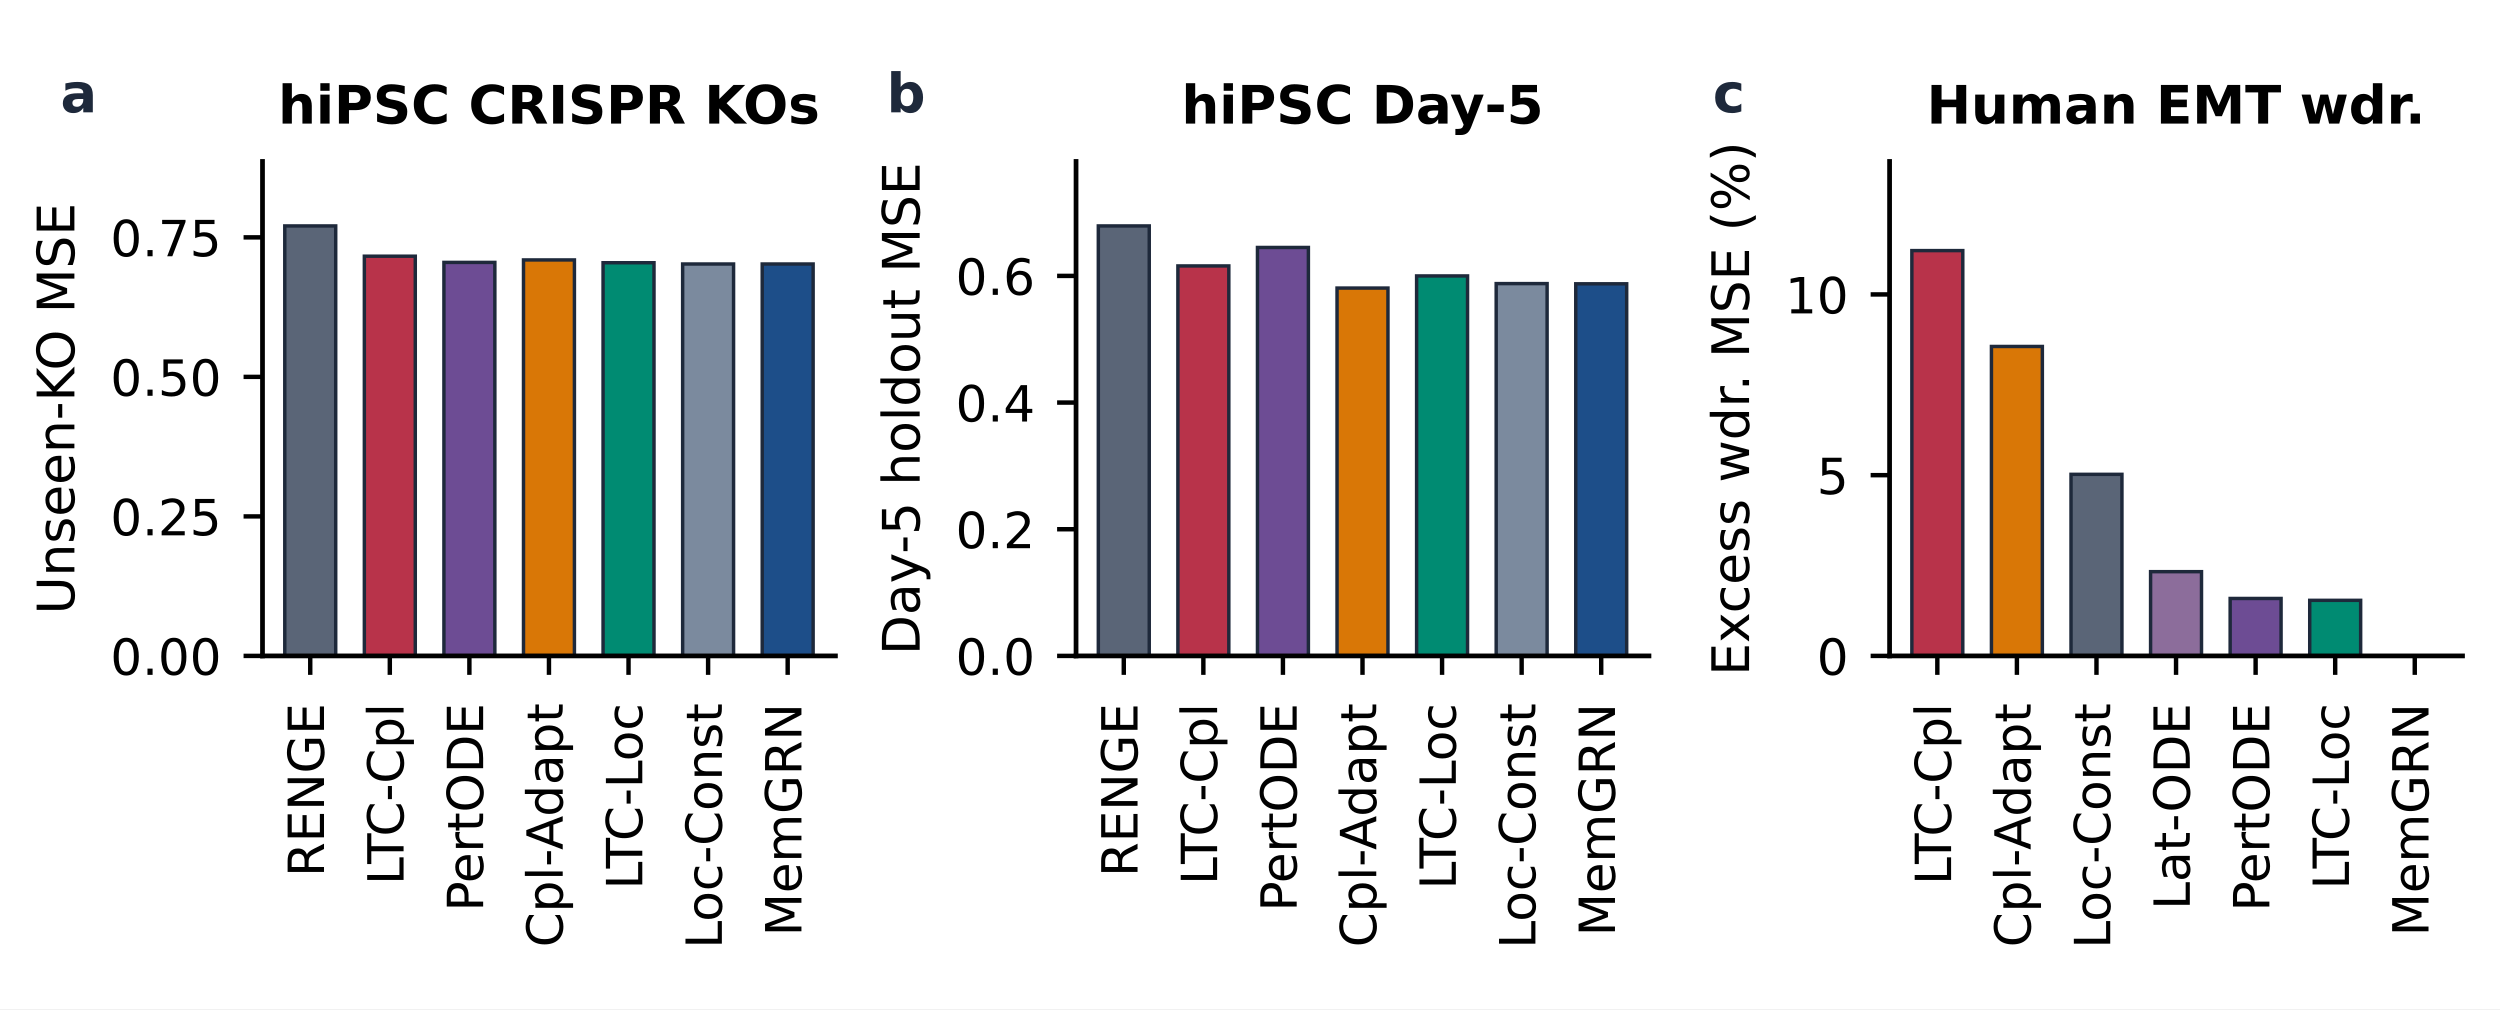
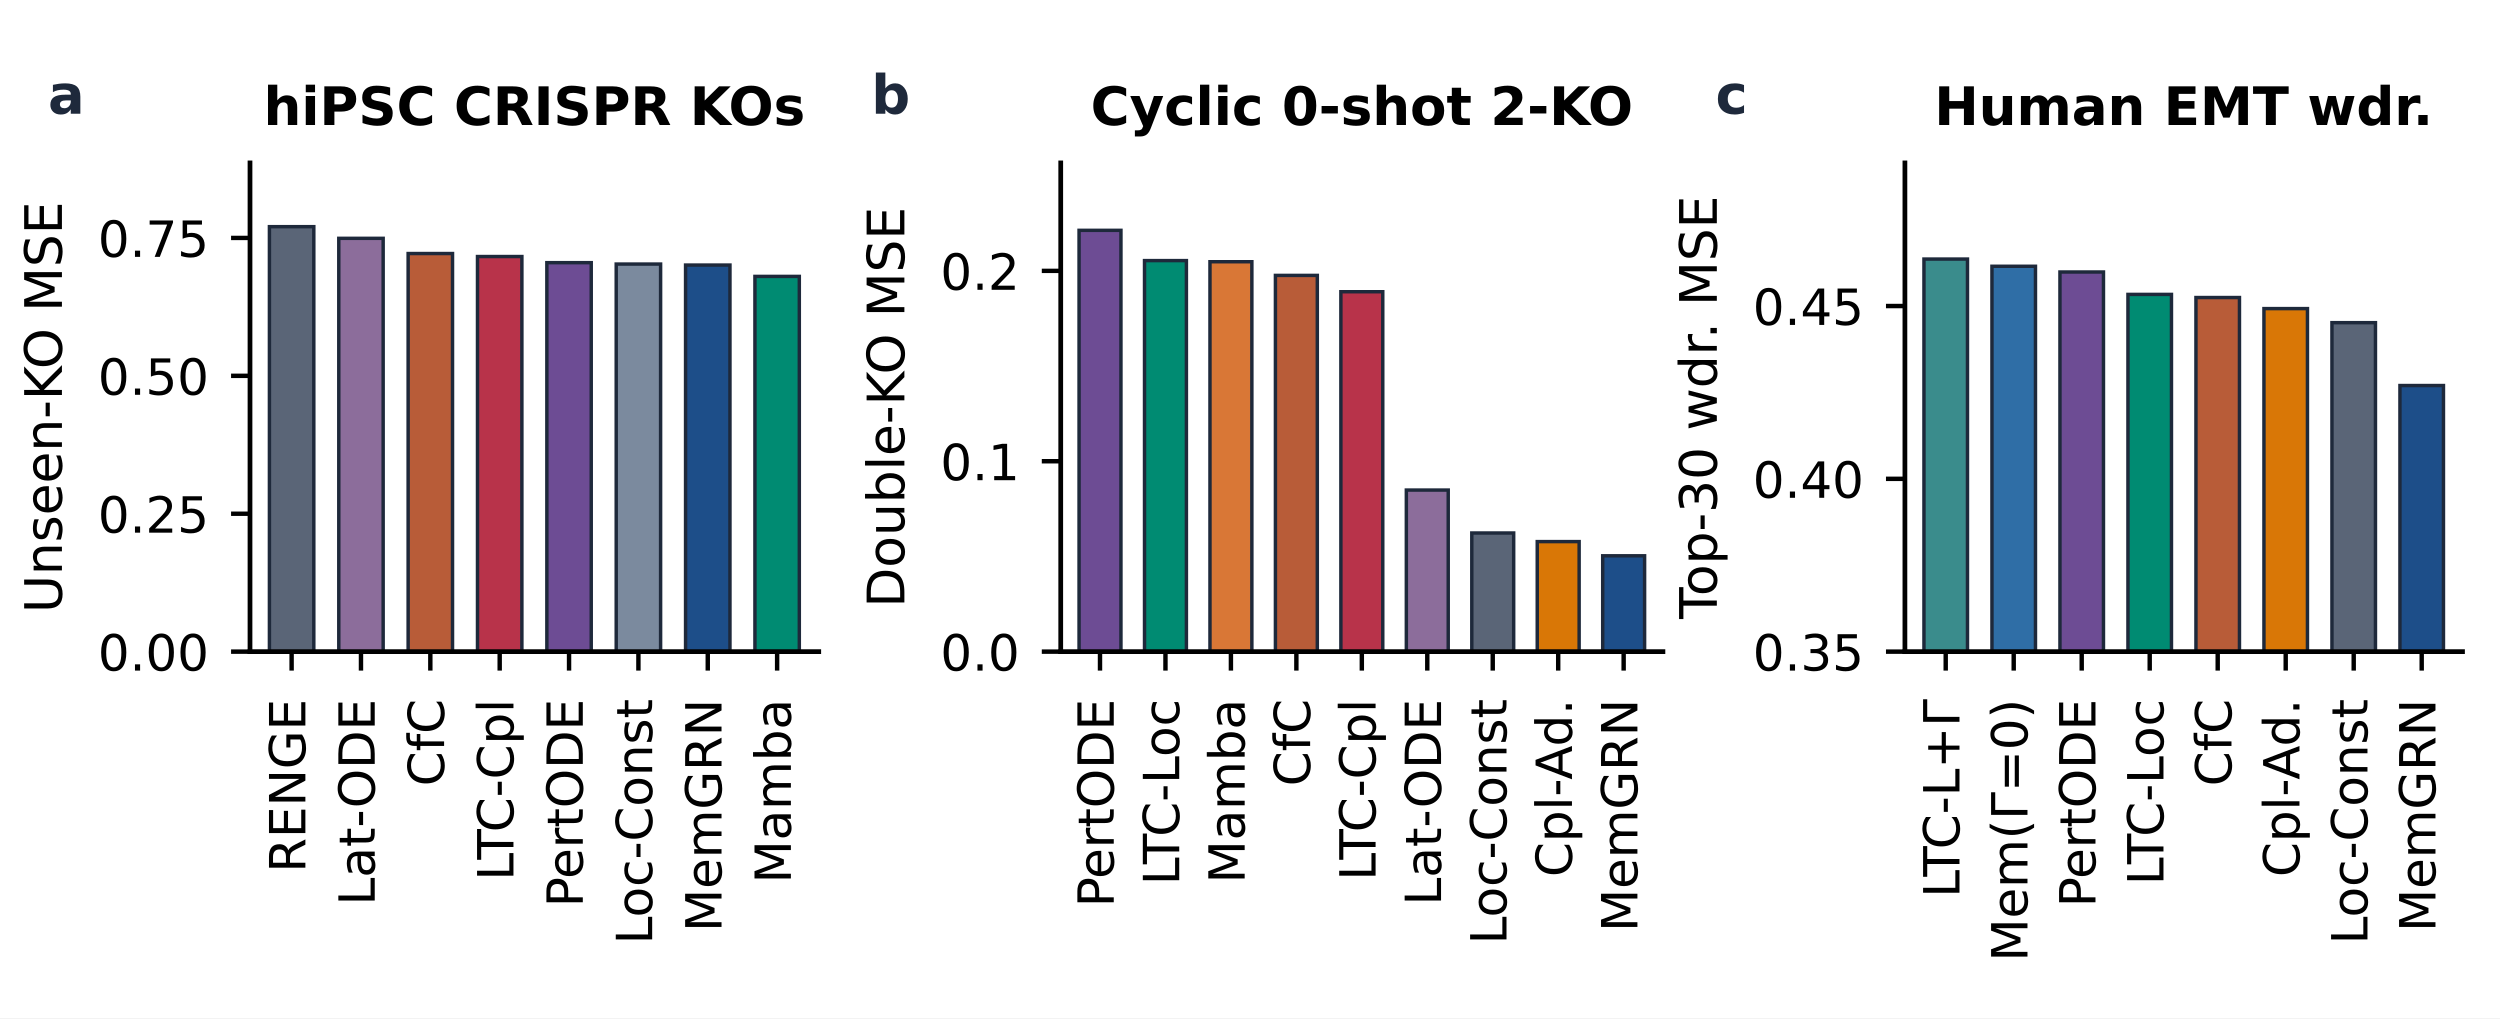
- <svg xmlns="http://www.w3.org/2000/svg" xmlns:xlink="http://www.w3.org/1999/xlink" width="396pt" height="159.84pt" viewBox="0 0 396 159.84" version="1.1">
+ <svg xmlns="http://www.w3.org/2000/svg" xmlns:xlink="http://www.w3.org/1999/xlink" width="396pt" height="161.28pt" viewBox="0 0 396 161.28" version="1.1">
  <defs>
    <style type="text/css">*{stroke-linejoin: round; stroke-linecap: butt}</style>
  </defs>
  <g id="figure_1">
    <g id="patch_1">
-       <path d="M 0 159.84  L 396 159.84  L 396 0  L 0 0  z " style="fill: #ffffff" />
+       <path d="M 0 161.28  L 396 161.28  L 396 0  L 0 0  z " style="fill: #ffffff" />
    </g>
    <g id="axes_1">
      <g id="patch_2">
-         <path d="M 41.58 103.896  L 132.33 103.896  L 132.33 25.574  L 41.58 25.574  z " style="fill: #ffffff" />
+         <path d="M 39.6 103.219  L 129.688 103.219  L 129.688 25.805  L 39.6 25.805  z " style="fill: #ffffff" />
      </g>
      <g id="patch_3">
-         <path d="M 45.109 103.896  L 53.176 103.896  L 53.176 35.79  L 45.109 35.79  z " clip-path="url(#p53b59d26e6)" style="fill: #5a6577; stroke: #1e293b; stroke-width: 0.55; stroke-linejoin: miter" />
+         <path d="M 42.676 103.219  L 49.707 103.219  L 49.707 35.902  L 42.676 35.902  z " clip-path="url(#p2ff3fd4a79)" style="fill: #5a6577; stroke: #1e293b; stroke-width: 0.55; stroke-linejoin: miter" />
      </g>
      <g id="patch_4">
-         <path d="M 57.713 103.896  L 65.78 103.896  L 65.78 40.578  L 57.713 40.578  z " clip-path="url(#p53b59d26e6)" style="fill: #b8334a; stroke: #1e293b; stroke-width: 0.55; stroke-linejoin: miter" />
+         <path d="M 53.663 103.219  L 60.694 103.219  L 60.694 37.755  L 53.663 37.755  z " clip-path="url(#p2ff3fd4a79)" style="fill: #8c6d9b; stroke: #1e293b; stroke-width: 0.55; stroke-linejoin: miter" />
      </g>
      <g id="patch_5">
-         <path d="M 70.317 103.896  L 78.384 103.896  L 78.384 41.565  L 70.317 41.565  z " clip-path="url(#p53b59d26e6)" style="fill: #6d4c94; stroke: #1e293b; stroke-width: 0.55; stroke-linejoin: miter" />
+         <path d="M 64.649 103.219  L 71.68 103.219  L 71.68 40.162  L 64.649 40.162  z " clip-path="url(#p2ff3fd4a79)" style="fill: #b85c38; stroke: #1e293b; stroke-width: 0.55; stroke-linejoin: miter" />
      </g>
      <g id="patch_6">
-         <path d="M 82.922 103.896  L 90.988 103.896  L 90.988 41.178  L 82.922 41.178  z " clip-path="url(#p53b59d26e6)" style="fill: #d97706; stroke: #1e293b; stroke-width: 0.55; stroke-linejoin: miter" />
+         <path d="M 75.635 103.219  L 82.666 103.219  L 82.666 40.635  L 75.635 40.635  z " clip-path="url(#p2ff3fd4a79)" style="fill: #b8334a; stroke: #1e293b; stroke-width: 0.55; stroke-linejoin: miter" />
      </g>
      <g id="patch_7">
-         <path d="M 95.526 103.896  L 103.593 103.896  L 103.593 41.615  L 95.526 41.615  z " clip-path="url(#p53b59d26e6)" style="fill: #008b72; stroke: #1e293b; stroke-width: 0.55; stroke-linejoin: miter" />
+         <path d="M 86.622 103.219  L 93.653 103.219  L 93.653 41.61  L 86.622 41.61  z " clip-path="url(#p2ff3fd4a79)" style="fill: #6d4c94; stroke: #1e293b; stroke-width: 0.55; stroke-linejoin: miter" />
      </g>
      <g id="patch_8">
-         <path d="M 108.13 103.896  L 116.197 103.896  L 116.197 41.817  L 108.13 41.817  z " clip-path="url(#p53b59d26e6)" style="fill: #7b8a9e; stroke: #1e293b; stroke-width: 0.55; stroke-linejoin: miter" />
+         <path d="M 97.608 103.219  L 104.639 103.219  L 104.639 41.829  L 97.608 41.829  z " clip-path="url(#p2ff3fd4a79)" style="fill: #7b8a9e; stroke: #1e293b; stroke-width: 0.55; stroke-linejoin: miter" />
      </g>
      <g id="patch_9">
-         <path d="M 120.734 103.896  L 128.801 103.896  L 128.801 41.822  L 120.734 41.822  z " clip-path="url(#p53b59d26e6)" style="fill: #1d4e89; stroke: #1e293b; stroke-width: 0.55; stroke-linejoin: miter" />
+         <path d="M 108.594 103.219  L 115.625 103.219  L 115.625 41.983  L 108.594 41.983  z " clip-path="url(#p2ff3fd4a79)" style="fill: #1d4e89; stroke: #1e293b; stroke-width: 0.55; stroke-linejoin: miter" />
+       </g>
+       <g id="patch_10">
+         <path d="M 119.581 103.219  L 126.612 103.219  L 126.612 43.782  L 119.581 43.782  z " clip-path="url(#p2ff3fd4a79)" style="fill: #008b72; stroke: #1e293b; stroke-width: 0.55; stroke-linejoin: miter" />
      </g>
      <g id="matplotlib.axis_1">
        <g id="xtick_1">
          <g id="line2d_1">
            <defs>
-               <path id="m0bbb96ec7e" d="M 0 0  L 0 3  " style="stroke: #000000; stroke-width: 0.7" />
+               <path id="med54d9a526" d="M 0 0  L 0 3  " style="stroke: #000000; stroke-width: 0.7" />
            </defs>
            <g>
-               <use xlink:href="#m0bbb96ec7e" x="49.142" y="103.896" style="stroke: #000000; stroke-width: 0.7" />
+               <use xlink:href="#med54d9a526" x="46.192" y="103.219" style="stroke: #000000; stroke-width: 0.7" />
            </g>
          </g>
          <g id="text_1">
-             <text style="font-size: 7.9px; font-family: 'DejaVu Sans', 'Arial', 'Helvetica', sans-serif" transform="translate(51.32241 138.9003) rotate(-90)">RENGE</text>
+             <text style="font-size: 7.9px; font-family: 'DejaVu Sans', 'Arial', 'Helvetica', sans-serif" transform="translate(48.37171 138.2235) rotate(-90)">RENGE</text>
          </g>
        </g>
        <g id="xtick_2">
          <g id="line2d_2">
            <g>
-               <use xlink:href="#m0bbb96ec7e" x="61.747" y="103.896" style="stroke: #000000; stroke-width: 0.7" />
+               <use xlink:href="#med54d9a526" x="57.178" y="103.219" style="stroke: #000000; stroke-width: 0.7" />
            </g>
          </g>
          <g id="text_2">
-             <text style="font-size: 7.9px; font-family: 'DejaVu Sans', 'Arial', 'Helvetica', sans-serif" transform="translate(63.92657 140.1656) rotate(-90)">LTC-Cpl</text>
+             <text style="font-size: 7.9px; font-family: 'DejaVu Sans', 'Arial', 'Helvetica', sans-serif" transform="translate(59.35805 143.4203) rotate(-90)">Lat-ODE</text>
          </g>
        </g>
        <g id="xtick_3">
          <g id="line2d_3">
            <g>
-               <use xlink:href="#m0bbb96ec7e" x="74.351" y="103.896" style="stroke: #000000; stroke-width: 0.7" />
+               <use xlink:href="#med54d9a526" x="68.164" y="103.219" style="stroke: #000000; stroke-width: 0.7" />
            </g>
          </g>
          <g id="text_3">
-             <text style="font-size: 7.9px; font-family: 'DejaVu Sans', 'Arial', 'Helvetica', sans-serif" transform="translate(76.53074 144.3723) rotate(-90)">PertODE</text>
+             <text style="font-size: 7.9px; font-family: 'DejaVu Sans', 'Arial', 'Helvetica', sans-serif" transform="translate(70.3444 124.5331) rotate(-90)">CfC</text>
          </g>
        </g>
        <g id="xtick_4">
          <g id="line2d_4">
            <g>
-               <use xlink:href="#m0bbb96ec7e" x="86.955" y="103.896" style="stroke: #000000; stroke-width: 0.7" />
+               <use xlink:href="#med54d9a526" x="79.151" y="103.219" style="stroke: #000000; stroke-width: 0.7" />
            </g>
          </g>
          <g id="text_4">
-             <text style="font-size: 7.9px; font-family: 'DejaVu Sans', 'Arial', 'Helvetica', sans-serif" transform="translate(89.13491 150.0295) rotate(-90)">Cpl-Adapt</text>
+             <text style="font-size: 7.9px; font-family: 'DejaVu Sans', 'Arial', 'Helvetica', sans-serif" transform="translate(81.33074 139.4888) rotate(-90)">LTC-Cpl</text>
          </g>
        </g>
        <g id="xtick_5">
          <g id="line2d_5">
            <g>
-               <use xlink:href="#m0bbb96ec7e" x="99.559" y="103.896" style="stroke: #000000; stroke-width: 0.7" />
+               <use xlink:href="#med54d9a526" x="90.137" y="103.219" style="stroke: #000000; stroke-width: 0.7" />
            </g>
          </g>
          <g id="text_5">
-             <text style="font-size: 7.9px; font-family: 'DejaVu Sans', 'Arial', 'Helvetica', sans-serif" transform="translate(101.7391 140.8803) rotate(-90)">LTC-Loc</text>
+             <text style="font-size: 7.9px; font-family: 'DejaVu Sans', 'Arial', 'Helvetica', sans-serif" transform="translate(92.31708 143.6955) rotate(-90)">PertODE</text>
          </g>
        </g>
        <g id="xtick_6">
          <g id="line2d_6">
            <g>
-               <use xlink:href="#m0bbb96ec7e" x="112.163" y="103.896" style="stroke: #000000; stroke-width: 0.7" />
+               <use xlink:href="#med54d9a526" x="101.124" y="103.219" style="stroke: #000000; stroke-width: 0.7" />
            </g>
          </g>
          <g id="text_6">
-             <text style="font-size: 7.9px; font-family: 'DejaVu Sans', 'Arial', 'Helvetica', sans-serif" transform="translate(114.3432 150.2566) rotate(-90)">Loc-Const</text>
+             <text style="font-size: 7.9px; font-family: 'DejaVu Sans', 'Arial', 'Helvetica', sans-serif" transform="translate(103.3034 149.5798) rotate(-90)">Loc-Const</text>
          </g>
        </g>
        <g id="xtick_7">
          <g id="line2d_7">
            <g>
-               <use xlink:href="#m0bbb96ec7e" x="124.767" y="103.896" style="stroke: #000000; stroke-width: 0.7" />
+               <use xlink:href="#med54d9a526" x="112.11" y="103.219" style="stroke: #000000; stroke-width: 0.7" />
            </g>
          </g>
          <g id="text_7">
-             <text style="font-size: 7.9px; font-family: 'DejaVu Sans', 'Arial', 'Helvetica', sans-serif" transform="translate(126.9474 148.289) rotate(-90)">MemGRN</text>
+             <text style="font-size: 7.9px; font-family: 'DejaVu Sans', 'Arial', 'Helvetica', sans-serif" transform="translate(114.2898 147.6122) rotate(-90)">MemGRN</text>
+           </g>
+         </g>
+         <g id="xtick_8">
+           <g id="line2d_8">
+             <g>
+               <use xlink:href="#med54d9a526" x="123.096" y="103.219" style="stroke: #000000; stroke-width: 0.7" />
+             </g>
+           </g>
+           <g id="text_8">
+             <text style="font-size: 7.9px; font-family: 'DejaVu Sans', 'Arial', 'Helvetica', sans-serif" transform="translate(125.2761 139.9282) rotate(-90)">Mamba</text>
          </g>
        </g>
      </g>
      <g id="matplotlib.axis_2">
        <g id="ytick_1">
-           <g id="line2d_8">
+           <g id="line2d_9">
            <defs>
-               <path id="ma67907bdf4" d="M 0 0  L -3 0  " style="stroke: #000000; stroke-width: 0.7" />
+               <path id="mb2137fa01f" d="M 0 0  L -3 0  " style="stroke: #000000; stroke-width: 0.7" />
            </defs>
            <g>
-               <use xlink:href="#ma67907bdf4" x="41.58" y="103.896" style="stroke: #000000; stroke-width: 0.7" />
-             </g>
-           </g>
-           <g id="text_8">
-             <text style="font-size: 7.9px; font-family: 'DejaVu Sans', 'Arial', 'Helvetica', sans-serif; text-anchor: end" x="35.08" y="106.897" transform="rotate(-0 35.08 106.8974)">0.00</text>
+               <use xlink:href="#mb2137fa01f" x="39.6" y="103.219" style="stroke: #000000; stroke-width: 0.7" />
+             </g>
+           </g>
+           <g id="text_9">
+             <text style="font-size: 7.9px; font-family: 'DejaVu Sans', 'Arial', 'Helvetica', sans-serif; text-anchor: end" x="33.1" y="106.221" transform="rotate(-0 33.1 106.2206)">0.00</text>
          </g>
        </g>
        <g id="ytick_2">
-           <g id="line2d_9">
-             <g>
-               <use xlink:href="#ma67907bdf4" x="41.58" y="81.797" style="stroke: #000000; stroke-width: 0.7" />
-             </g>
-           </g>
-           <g id="text_9">
-             <text style="font-size: 7.9px; font-family: 'DejaVu Sans', 'Arial', 'Helvetica', sans-serif; text-anchor: end" x="35.08" y="84.798" transform="rotate(-0 35.08 84.79819)">0.25</text>
+           <g id="line2d_10">
+             <g>
+               <use xlink:href="#mb2137fa01f" x="39.6" y="81.376" style="stroke: #000000; stroke-width: 0.7" />
+             </g>
+           </g>
+           <g id="text_10">
+             <text style="font-size: 7.9px; font-family: 'DejaVu Sans', 'Arial', 'Helvetica', sans-serif; text-anchor: end" x="33.1" y="84.377" transform="rotate(-0 33.1 84.37736)">0.25</text>
          </g>
        </g>
        <g id="ytick_3">
-           <g id="line2d_10">
-             <g>
-               <use xlink:href="#ma67907bdf4" x="41.58" y="59.698" style="stroke: #000000; stroke-width: 0.7" />
-             </g>
-           </g>
-           <g id="text_10">
-             <text style="font-size: 7.9px; font-family: 'DejaVu Sans', 'Arial', 'Helvetica', sans-serif; text-anchor: end" x="35.08" y="62.699" transform="rotate(-0 35.08 62.69899)">0.50</text>
+           <g id="line2d_11">
+             <g>
+               <use xlink:href="#mb2137fa01f" x="39.6" y="59.533" style="stroke: #000000; stroke-width: 0.7" />
+             </g>
+           </g>
+           <g id="text_11">
+             <text style="font-size: 7.9px; font-family: 'DejaVu Sans', 'Arial', 'Helvetica', sans-serif; text-anchor: end" x="33.1" y="62.534" transform="rotate(-0 33.1 62.53414)">0.50</text>
          </g>
        </g>
        <g id="ytick_4">
-           <g id="line2d_11">
-             <g>
-               <use xlink:href="#ma67907bdf4" x="41.58" y="37.598" style="stroke: #000000; stroke-width: 0.7" />
-             </g>
-           </g>
-           <g id="text_11">
-             <text style="font-size: 7.9px; font-family: 'DejaVu Sans', 'Arial', 'Helvetica', sans-serif; text-anchor: end" x="35.08" y="40.6" transform="rotate(-0 35.08 40.59979)">0.75</text>
-           </g>
-         </g>
-         <g id="text_12">
-           <text style="font-size: 8.2px; font-family: 'DejaVu Sans', 'Arial', 'Helvetica', sans-serif; text-anchor: middle" x="11.785" y="64.735" transform="rotate(-90 11.78481 64.7352)">Unseen-KO MSE</text>
-         </g>
-       </g>
-       <g id="patch_10">
-         <path d="M 41.58 103.896  L 41.58 25.574  " style="fill: none; stroke: #000000; stroke-width: 0.75; stroke-linejoin: miter; stroke-linecap: square" />
+           <g id="line2d_12">
+             <g>
+               <use xlink:href="#mb2137fa01f" x="39.6" y="37.69" style="stroke: #000000; stroke-width: 0.7" />
+             </g>
+           </g>
+           <g id="text_12">
+             <text style="font-size: 7.9px; font-family: 'DejaVu Sans', 'Arial', 'Helvetica', sans-serif; text-anchor: end" x="33.1" y="40.691" transform="rotate(-0 33.1 40.69092)">0.75</text>
+           </g>
+         </g>
+         <g id="text_13">
+           <text style="font-size: 8.2px; font-family: 'DejaVu Sans', 'Arial', 'Helvetica', sans-serif; text-anchor: middle" x="9.805" y="64.512" transform="rotate(-90 9.804813 64.512)">Unseen-KO MSE</text>
+         </g>
      </g>
      <g id="patch_11">
-         <path d="M 41.58 103.896  L 132.33 103.896  " style="fill: none; stroke: #000000; stroke-width: 0.75; stroke-linejoin: miter; stroke-linecap: square" />
-       </g>
-       <g id="text_13">
-         <text style="font-weight: 700; font-size: 8.6px; font-family: 'DejaVu Sans', 'Arial', 'Helvetica', sans-serif; text-anchor: start; fill: #1e293b" x="9.58" y="17.786" transform="rotate(-0 9.58 17.78587)">a</text>
+         <path d="M 39.6 103.219  L 39.6 25.805  " style="fill: none; stroke: #000000; stroke-width: 0.75; stroke-linejoin: miter; stroke-linecap: square" />
+       </g>
+       <g id="patch_12">
+         <path d="M 39.6 103.219  L 129.688 103.219  " style="fill: none; stroke: #000000; stroke-width: 0.75; stroke-linejoin: miter; stroke-linecap: square" />
      </g>
      <g id="text_14">
-         <text style="font-weight: 700; font-size: 8.4px; font-family: 'DejaVu Sans', 'Arial', 'Helvetica', sans-serif; text-anchor: middle" x="86.955" y="19.574" transform="rotate(-0 86.955 19.5744)">hiPSC CRISPR KOs</text>
+         <text style="font-weight: 700; font-size: 8.6px; font-family: 'DejaVu Sans', 'Arial', 'Helvetica', sans-serif; text-anchor: start; fill: #1e293b" x="7.6" y="18.016" transform="rotate(-0 7.6 18.01627)">a</text>
+       </g>
+       <g id="text_15">
+         <text style="font-weight: 700; font-size: 8.4px; font-family: 'DejaVu Sans', 'Arial', 'Helvetica', sans-serif; text-anchor: middle" x="84.644" y="19.805" transform="rotate(-0 84.644 19.8048)">hiPSC CRISPR KOs</text>
      </g>
    </g>
    <g id="axes_2">
-       <g id="patch_12">
-         <path d="M 170.445 103.896  L 261.195 103.896  L 261.195 25.574  L 170.445 25.574  z " style="fill: #ffffff" />
-       </g>
      <g id="patch_13">
-         <path d="M 173.974 103.896  L 182.041 103.896  L 182.041 35.79  L 173.974 35.79  z " clip-path="url(#p9a4664f998)" style="fill: #5a6577; stroke: #1e293b; stroke-width: 0.55; stroke-linejoin: miter" />
+         <path d="M 168.02 103.219  L 263.407 103.219  L 263.407 25.805  L 168.02 25.805  z " style="fill: #ffffff" />
      </g>
      <g id="patch_14">
-         <path d="M 186.578 103.896  L 194.645 103.896  L 194.645 42.125  L 186.578 42.125  z " clip-path="url(#p9a4664f998)" style="fill: #b8334a; stroke: #1e293b; stroke-width: 0.55; stroke-linejoin: miter" />
+         <path d="M 170.923 103.219  L 177.558 103.219  L 177.558 36.483  L 170.923 36.483  z " clip-path="url(#p7e323deb1a)" style="fill: #6d4c94; stroke: #1e293b; stroke-width: 0.55; stroke-linejoin: miter" />
      </g>
      <g id="patch_15">
-         <path d="M 199.183 103.896  L 207.249 103.896  L 207.249 39.196  L 199.183 39.196  z " clip-path="url(#p9a4664f998)" style="fill: #6d4c94; stroke: #1e293b; stroke-width: 0.55; stroke-linejoin: miter" />
+         <path d="M 181.291 103.219  L 187.926 103.219  L 187.926 41.278  L 181.291 41.278  z " clip-path="url(#p7e323deb1a)" style="fill: #008b72; stroke: #1e293b; stroke-width: 0.55; stroke-linejoin: miter" />
      </g>
      <g id="patch_16">
-         <path d="M 211.787 103.896  L 219.853 103.896  L 219.853 45.634  L 211.787 45.634  z " clip-path="url(#p9a4664f998)" style="fill: #d97706; stroke: #1e293b; stroke-width: 0.55; stroke-linejoin: miter" />
+         <path d="M 191.659 103.219  L 198.295 103.219  L 198.295 41.457  L 191.659 41.457  z " clip-path="url(#p7e323deb1a)" style="fill: #d97736; stroke: #1e293b; stroke-width: 0.55; stroke-linejoin: miter" />
      </g>
      <g id="patch_17">
-         <path d="M 224.391 103.896  L 232.458 103.896  L 232.458 43.712  L 224.391 43.712  z " clip-path="url(#p9a4664f998)" style="fill: #008b72; stroke: #1e293b; stroke-width: 0.55; stroke-linejoin: miter" />
+         <path d="M 202.027 103.219  L 208.663 103.219  L 208.663 43.623  L 202.027 43.623  z " clip-path="url(#p7e323deb1a)" style="fill: #b85c38; stroke: #1e293b; stroke-width: 0.55; stroke-linejoin: miter" />
      </g>
      <g id="patch_18">
-         <path d="M 236.995 103.896  L 245.062 103.896  L 245.062 44.921  L 236.995 44.921  z " clip-path="url(#p9a4664f998)" style="fill: #7b8a9e; stroke: #1e293b; stroke-width: 0.55; stroke-linejoin: miter" />
+         <path d="M 212.395 103.219  L 219.031 103.219  L 219.031 46.213  L 212.395 46.213  z " clip-path="url(#p7e323deb1a)" style="fill: #b8334a; stroke: #1e293b; stroke-width: 0.55; stroke-linejoin: miter" />
      </g>
      <g id="patch_19">
-         <path d="M 249.599 103.896  L 257.666 103.896  L 257.666 44.949  L 249.599 44.949  z " clip-path="url(#p9a4664f998)" style="fill: #1d4e89; stroke: #1e293b; stroke-width: 0.55; stroke-linejoin: miter" />
+         <path d="M 222.764 103.219  L 229.399 103.219  L 229.399 77.624  L 222.764 77.624  z " clip-path="url(#p7e323deb1a)" style="fill: #8c6d9b; stroke: #1e293b; stroke-width: 0.55; stroke-linejoin: miter" />
+       </g>
+       <g id="patch_20">
+         <path d="M 233.132 103.219  L 239.767 103.219  L 239.767 84.429  L 233.132 84.429  z " clip-path="url(#p7e323deb1a)" style="fill: #5a6577; stroke: #1e293b; stroke-width: 0.55; stroke-linejoin: miter" />
+       </g>
+       <g id="patch_21">
+         <path d="M 243.5 103.219  L 250.136 103.219  L 250.136 85.787  L 243.5 85.787  z " clip-path="url(#p7e323deb1a)" style="fill: #d97706; stroke: #1e293b; stroke-width: 0.55; stroke-linejoin: miter" />
+       </g>
+       <g id="patch_22">
+         <path d="M 253.868 103.219  L 260.504 103.219  L 260.504 88.044  L 253.868 88.044  z " clip-path="url(#p7e323deb1a)" style="fill: #1d4e89; stroke: #1e293b; stroke-width: 0.55; stroke-linejoin: miter" />
      </g>
      <g id="matplotlib.axis_3">
-         <g id="xtick_8">
-           <g id="line2d_12">
-             <g>
-               <use xlink:href="#m0bbb96ec7e" x="178.007" y="103.896" style="stroke: #000000; stroke-width: 0.7" />
-             </g>
-           </g>
-           <g id="text_15">
-             <text style="font-size: 7.9px; font-family: 'DejaVu Sans', 'Arial', 'Helvetica', sans-serif" transform="translate(180.1874 138.9003) rotate(-90)">RENGE</text>
-           </g>
-         </g>
        <g id="xtick_9">
          <g id="line2d_13">
            <g>
-               <use xlink:href="#m0bbb96ec7e" x="190.612" y="103.896" style="stroke: #000000; stroke-width: 0.7" />
+               <use xlink:href="#med54d9a526" x="174.24" y="103.219" style="stroke: #000000; stroke-width: 0.7" />
            </g>
          </g>
          <g id="text_16">
-             <text style="font-size: 7.9px; font-family: 'DejaVu Sans', 'Arial', 'Helvetica', sans-serif" transform="translate(192.7916 140.1656) rotate(-90)">LTC-Cpl</text>
+             <text style="font-size: 7.9px; font-family: 'DejaVu Sans', 'Arial', 'Helvetica', sans-serif" transform="translate(176.4204 143.6955) rotate(-90)">PertODE</text>
          </g>
        </g>
        <g id="xtick_10">
          <g id="line2d_14">
            <g>
-               <use xlink:href="#m0bbb96ec7e" x="203.216" y="103.896" style="stroke: #000000; stroke-width: 0.7" />
+               <use xlink:href="#med54d9a526" x="184.609" y="103.219" style="stroke: #000000; stroke-width: 0.7" />
            </g>
          </g>
          <g id="text_17">
-             <text style="font-size: 7.9px; font-family: 'DejaVu Sans', 'Arial', 'Helvetica', sans-serif" transform="translate(205.3957 144.3723) rotate(-90)">PertODE</text>
+             <text style="font-size: 7.9px; font-family: 'DejaVu Sans', 'Arial', 'Helvetica', sans-serif" transform="translate(186.7886 140.2035) rotate(-90)">LTC-Loc</text>
          </g>
        </g>
        <g id="xtick_11">
          <g id="line2d_15">
            <g>
-               <use xlink:href="#m0bbb96ec7e" x="215.82" y="103.896" style="stroke: #000000; stroke-width: 0.7" />
+               <use xlink:href="#med54d9a526" x="194.977" y="103.219" style="stroke: #000000; stroke-width: 0.7" />
            </g>
          </g>
          <g id="text_18">
-             <text style="font-size: 7.9px; font-family: 'DejaVu Sans', 'Arial', 'Helvetica', sans-serif" transform="translate(217.9999 150.0295) rotate(-90)">Cpl-Adapt</text>
+             <text style="font-size: 7.9px; font-family: 'DejaVu Sans', 'Arial', 'Helvetica', sans-serif" transform="translate(197.1568 139.9282) rotate(-90)">Mamba</text>
          </g>
        </g>
        <g id="xtick_12">
          <g id="line2d_16">
            <g>
-               <use xlink:href="#m0bbb96ec7e" x="228.424" y="103.896" style="stroke: #000000; stroke-width: 0.7" />
+               <use xlink:href="#med54d9a526" x="205.345" y="103.219" style="stroke: #000000; stroke-width: 0.7" />
            </g>
          </g>
          <g id="text_19">
-             <text style="font-size: 7.9px; font-family: 'DejaVu Sans', 'Arial', 'Helvetica', sans-serif" transform="translate(230.6041 140.8803) rotate(-90)">LTC-Loc</text>
+             <text style="font-size: 7.9px; font-family: 'DejaVu Sans', 'Arial', 'Helvetica', sans-serif" transform="translate(207.5249 124.5331) rotate(-90)">CfC</text>
          </g>
        </g>
        <g id="xtick_13">
          <g id="line2d_17">
            <g>
-               <use xlink:href="#m0bbb96ec7e" x="241.028" y="103.896" style="stroke: #000000; stroke-width: 0.7" />
+               <use xlink:href="#med54d9a526" x="215.713" y="103.219" style="stroke: #000000; stroke-width: 0.7" />
            </g>
          </g>
          <g id="text_20">
-             <text style="font-size: 7.9px; font-family: 'DejaVu Sans', 'Arial', 'Helvetica', sans-serif" transform="translate(243.2082 150.2566) rotate(-90)">Loc-Const</text>
+             <text style="font-size: 7.9px; font-family: 'DejaVu Sans', 'Arial', 'Helvetica', sans-serif" transform="translate(217.8931 139.4888) rotate(-90)">LTC-Cpl</text>
          </g>
        </g>
        <g id="xtick_14">
          <g id="line2d_18">
            <g>
-               <use xlink:href="#m0bbb96ec7e" x="253.632" y="103.896" style="stroke: #000000; stroke-width: 0.7" />
+               <use xlink:href="#med54d9a526" x="226.081" y="103.219" style="stroke: #000000; stroke-width: 0.7" />
            </g>
          </g>
          <g id="text_21">
-             <text style="font-size: 7.9px; font-family: 'DejaVu Sans', 'Arial', 'Helvetica', sans-serif" transform="translate(255.8124 148.289) rotate(-90)">MemGRN</text>
+             <text style="font-size: 7.9px; font-family: 'DejaVu Sans', 'Arial', 'Helvetica', sans-serif" transform="translate(228.2613 143.4203) rotate(-90)">Lat-ODE</text>
+           </g>
+         </g>
+         <g id="xtick_15">
+           <g id="line2d_19">
+             <g>
+               <use xlink:href="#med54d9a526" x="236.45" y="103.219" style="stroke: #000000; stroke-width: 0.7" />
+             </g>
+           </g>
+           <g id="text_22">
+             <text style="font-size: 7.9px; font-family: 'DejaVu Sans', 'Arial', 'Helvetica', sans-serif" transform="translate(238.6295 149.5798) rotate(-90)">Loc-Const</text>
+           </g>
+         </g>
+         <g id="xtick_16">
+           <g id="line2d_20">
+             <g>
+               <use xlink:href="#med54d9a526" x="246.818" y="103.219" style="stroke: #000000; stroke-width: 0.7" />
+             </g>
+           </g>
+           <g id="text_23">
+             <text style="font-size: 7.9px; font-family: 'DejaVu Sans', 'Arial', 'Helvetica', sans-serif" transform="translate(248.9977 138.9099) rotate(-90)">Cpl-Ad.</text>
+           </g>
+         </g>
+         <g id="xtick_17">
+           <g id="line2d_21">
+             <g>
+               <use xlink:href="#med54d9a526" x="257.186" y="103.219" style="stroke: #000000; stroke-width: 0.7" />
+             </g>
+           </g>
+           <g id="text_24">
+             <text style="font-size: 7.9px; font-family: 'DejaVu Sans', 'Arial', 'Helvetica', sans-serif" transform="translate(259.3659 147.6122) rotate(-90)">MemGRN</text>
          </g>
        </g>
      </g>
      <g id="matplotlib.axis_4">
        <g id="ytick_5">
-           <g id="line2d_19">
-             <g>
-               <use xlink:href="#ma67907bdf4" x="170.445" y="103.896" style="stroke: #000000; stroke-width: 0.7" />
-             </g>
-           </g>
-           <g id="text_22">
-             <text style="font-size: 7.9px; font-family: 'DejaVu Sans', 'Arial', 'Helvetica', sans-serif; text-anchor: end" x="163.945" y="106.897" transform="rotate(-0 163.945 106.8974)">0.0</text>
+           <g id="line2d_22">
+             <g>
+               <use xlink:href="#mb2137fa01f" x="168.02" y="103.219" style="stroke: #000000; stroke-width: 0.7" />
+             </g>
+           </g>
+           <g id="text_25">
+             <text style="font-size: 7.9px; font-family: 'DejaVu Sans', 'Arial', 'Helvetica', sans-serif; text-anchor: end" x="161.52" y="106.221" transform="rotate(-0 161.5196 106.2206)">0.0</text>
          </g>
        </g>
        <g id="ytick_6">
-           <g id="line2d_20">
-             <g>
-               <use xlink:href="#ma67907bdf4" x="170.445" y="83.831" style="stroke: #000000; stroke-width: 0.7" />
-             </g>
-           </g>
-           <g id="text_23">
-             <text style="font-size: 7.9px; font-family: 'DejaVu Sans', 'Arial', 'Helvetica', sans-serif; text-anchor: end" x="163.945" y="86.833" transform="rotate(-0 163.945 86.83272)">0.2</text>
+           <g id="line2d_23">
+             <g>
+               <use xlink:href="#mb2137fa01f" x="168.02" y="73.061" style="stroke: #000000; stroke-width: 0.7" />
+             </g>
+           </g>
+           <g id="text_26">
+             <text style="font-size: 7.9px; font-family: 'DejaVu Sans', 'Arial', 'Helvetica', sans-serif; text-anchor: end" x="161.52" y="76.062" transform="rotate(-0 161.5196 76.06207)">0.1</text>
          </g>
        </g>
        <g id="ytick_7">
-           <g id="line2d_21">
-             <g>
-               <use xlink:href="#ma67907bdf4" x="170.445" y="63.767" style="stroke: #000000; stroke-width: 0.7" />
-             </g>
-           </g>
-           <g id="text_24">
-             <text style="font-size: 7.9px; font-family: 'DejaVu Sans', 'Arial', 'Helvetica', sans-serif; text-anchor: end" x="163.945" y="66.768" transform="rotate(-0 163.945 66.76807)">0.4</text>
-           </g>
-         </g>
-         <g id="ytick_8">
-           <g id="line2d_22">
-             <g>
-               <use xlink:href="#ma67907bdf4" x="170.445" y="43.702" style="stroke: #000000; stroke-width: 0.7" />
-             </g>
-           </g>
-           <g id="text_25">
-             <text style="font-size: 7.9px; font-family: 'DejaVu Sans', 'Arial', 'Helvetica', sans-serif; text-anchor: end" x="163.945" y="46.703" transform="rotate(-0 163.945 46.70341)">0.6</text>
-           </g>
-         </g>
-         <g id="text_26">
-           <text style="font-size: 8.2px; font-family: 'DejaVu Sans', 'Arial', 'Helvetica', sans-serif; text-anchor: middle" x="145.676" y="64.735" transform="rotate(-90 145.6762 64.7352)">Day-5 holdout MSE</text>
-         </g>
-       </g>
-       <g id="patch_20">
-         <path d="M 170.445 103.896  L 170.445 25.574  " style="fill: none; stroke: #000000; stroke-width: 0.75; stroke-linejoin: miter; stroke-linecap: square" />
-       </g>
-       <g id="patch_21">
-         <path d="M 170.445 103.896  L 261.195 103.896  " style="fill: none; stroke: #000000; stroke-width: 0.75; stroke-linejoin: miter; stroke-linecap: square" />
-       </g>
-       <g id="text_27">
-         <text style="font-weight: 700; font-size: 8.6px; font-family: 'DejaVu Sans', 'Arial', 'Helvetica', sans-serif; text-anchor: start; fill: #1e293b" x="140.445" y="17.786" transform="rotate(-0 140.445 17.78587)">b</text>
-       </g>
-       <g id="text_28">
-         <text style="font-weight: 700; font-size: 8.4px; font-family: 'DejaVu Sans', 'Arial', 'Helvetica', sans-serif; text-anchor: middle" x="215.82" y="19.574" transform="rotate(-0 215.82 19.5744)">hiPSC Day-5</text>
+           <g id="line2d_24">
+             <g>
+               <use xlink:href="#mb2137fa01f" x="168.02" y="42.902" style="stroke: #000000; stroke-width: 0.7" />
+             </g>
+           </g>
+           <g id="text_27">
+             <text style="font-size: 7.9px; font-family: 'DejaVu Sans', 'Arial', 'Helvetica', sans-serif; text-anchor: end" x="161.52" y="45.904" transform="rotate(-0 161.5196 45.90356)">0.2</text>
+           </g>
+         </g>
+         <g id="text_28">
+           <text style="font-size: 8.2px; font-family: 'DejaVu Sans', 'Arial', 'Helvetica', sans-serif; text-anchor: middle" x="143.251" y="64.512" transform="rotate(-90 143.2508 64.512)">Double-KO MSE</text>
+         </g>
+       </g>
+       <g id="patch_23">
+         <path d="M 168.02 103.219  L 168.02 25.805  " style="fill: none; stroke: #000000; stroke-width: 0.75; stroke-linejoin: miter; stroke-linecap: square" />
+       </g>
+       <g id="patch_24">
+         <path d="M 168.02 103.219  L 263.407 103.219  " style="fill: none; stroke: #000000; stroke-width: 0.75; stroke-linejoin: miter; stroke-linecap: square" />
+       </g>
+       <g id="text_29">
+         <text style="font-weight: 700; font-size: 8.6px; font-family: 'DejaVu Sans', 'Arial', 'Helvetica', sans-serif; text-anchor: start; fill: #1e293b" x="138.02" y="18.016" transform="rotate(-0 138.0196 18.01627)">b</text>
+       </g>
+       <g id="text_30">
+         <text style="font-weight: 700; font-size: 8.4px; font-family: 'DejaVu Sans', 'Arial', 'Helvetica', sans-serif; text-anchor: middle" x="215.713" y="19.805" transform="rotate(-0 215.7132 19.8048)">Cyclic 0-shot 2-KO</text>
      </g>
    </g>
    <g id="axes_3">
-       <g id="patch_22">
-         <path d="M 299.31 103.896  L 390.06 103.896  L 390.06 25.574  L 299.31 25.574  z " style="fill: #ffffff" />
-       </g>
-       <g id="patch_23">
-         <path d="M 302.839 103.896  L 310.906 103.896  L 310.906 39.698  L 302.839 39.698  z " clip-path="url(#pa5b27bacc7)" style="fill: #b8334a; stroke: #1e293b; stroke-width: 0.55; stroke-linejoin: miter" />
-       </g>
-       <g id="patch_24">
-         <path d="M 315.443 103.896  L 323.51 103.896  L 323.51 54.878  L 315.443 54.878  z " clip-path="url(#pa5b27bacc7)" style="fill: #d97706; stroke: #1e293b; stroke-width: 0.55; stroke-linejoin: miter" />
-       </g>
      <g id="patch_25">
-         <path d="M 328.048 103.896  L 336.114 103.896  L 336.114 75.134  L 328.048 75.134  z " clip-path="url(#pa5b27bacc7)" style="fill: #5a6577; stroke: #1e293b; stroke-width: 0.55; stroke-linejoin: miter" />
+         <path d="M 301.738 103.219  L 390.06 103.219  L 390.06 25.805  L 301.738 25.805  z " style="fill: #ffffff" />
      </g>
      <g id="patch_26">
-         <path d="M 340.652 103.896  L 348.718 103.896  L 348.718 90.547  L 340.652 90.547  z " clip-path="url(#pa5b27bacc7)" style="fill: #8c6d9b; stroke: #1e293b; stroke-width: 0.55; stroke-linejoin: miter" />
+         <path d="M 304.754 103.219  L 311.648 103.219  L 311.648 41.033  L 304.754 41.033  z " clip-path="url(#p4ba6730034)" style="fill: #3a8c8c; stroke: #1e293b; stroke-width: 0.55; stroke-linejoin: miter" />
      </g>
      <g id="patch_27">
-         <path d="M 353.256 103.896  L 361.322 103.896  L 361.322 94.801  L 353.256 94.801  z " clip-path="url(#pa5b27bacc7)" style="fill: #6d4c94; stroke: #1e293b; stroke-width: 0.55; stroke-linejoin: miter" />
+         <path d="M 315.525 103.219  L 322.419 103.219  L 322.419 42.18  L 315.525 42.18  z " clip-path="url(#p4ba6730034)" style="fill: #2f6ea6; stroke: #1e293b; stroke-width: 0.55; stroke-linejoin: miter" />
      </g>
      <g id="patch_28">
-         <path d="M 365.86 103.896  L 373.927 103.896  L 373.927 95.092  L 365.86 95.092  z " clip-path="url(#pa5b27bacc7)" style="fill: #008b72; stroke: #1e293b; stroke-width: 0.55; stroke-linejoin: miter" />
+         <path d="M 326.296 103.219  L 333.19 103.219  L 333.19 43.083  L 326.296 43.083  z " clip-path="url(#p4ba6730034)" style="fill: #6d4c94; stroke: #1e293b; stroke-width: 0.55; stroke-linejoin: miter" />
      </g>
      <g id="patch_29">
-         <path d="M 378.464 103.896  L 386.531 103.896  L 386.531 103.896  L 378.464 103.896  z " clip-path="url(#pa5b27bacc7)" style="fill: #1d4e89; stroke: #1e293b; stroke-width: 0.55; stroke-linejoin: miter" />
+         <path d="M 337.067 103.219  L 343.96 103.219  L 343.96 46.637  L 337.067 46.637  z " clip-path="url(#p4ba6730034)" style="fill: #008b72; stroke: #1e293b; stroke-width: 0.55; stroke-linejoin: miter" />
+       </g>
+       <g id="patch_30">
+         <path d="M 347.838 103.219  L 354.731 103.219  L 354.731 47.134  L 347.838 47.134  z " clip-path="url(#p4ba6730034)" style="fill: #b85c38; stroke: #1e293b; stroke-width: 0.55; stroke-linejoin: miter" />
+       </g>
+       <g id="patch_31">
+         <path d="M 358.609 103.219  L 365.502 103.219  L 365.502 48.881  L 358.609 48.881  z " clip-path="url(#p4ba6730034)" style="fill: #d97706; stroke: #1e293b; stroke-width: 0.55; stroke-linejoin: miter" />
+       </g>
+       <g id="patch_32">
+         <path d="M 369.38 103.219  L 376.273 103.219  L 376.273 51.114  L 369.38 51.114  z " clip-path="url(#p4ba6730034)" style="fill: #5a6577; stroke: #1e293b; stroke-width: 0.55; stroke-linejoin: miter" />
+       </g>
+       <g id="patch_33">
+         <path d="M 380.151 103.219  L 387.044 103.219  L 387.044 61.064  L 380.151 61.064  z " clip-path="url(#p4ba6730034)" style="fill: #1d4e89; stroke: #1e293b; stroke-width: 0.55; stroke-linejoin: miter" />
      </g>
      <g id="matplotlib.axis_5">
-         <g id="xtick_15">
-           <g id="line2d_23">
-             <g>
-               <use xlink:href="#m0bbb96ec7e" x="306.873" y="103.896" style="stroke: #000000; stroke-width: 0.7" />
-             </g>
-           </g>
-           <g id="text_29">
-             <text style="font-size: 7.9px; font-family: 'DejaVu Sans', 'Arial', 'Helvetica', sans-serif" transform="translate(309.0524 140.1656) rotate(-90)">LTC-Cpl</text>
-           </g>
-         </g>
-         <g id="xtick_16">
-           <g id="line2d_24">
-             <g>
-               <use xlink:href="#m0bbb96ec7e" x="319.477" y="103.896" style="stroke: #000000; stroke-width: 0.7" />
-             </g>
-           </g>
-           <g id="text_30">
-             <text style="font-size: 7.9px; font-family: 'DejaVu Sans', 'Arial', 'Helvetica', sans-serif" transform="translate(321.6566 150.0295) rotate(-90)">Cpl-Adapt</text>
-           </g>
-         </g>
-         <g id="xtick_17">
+         <g id="xtick_18">
          <g id="line2d_25">
            <g>
-               <use xlink:href="#m0bbb96ec7e" x="332.081" y="103.896" style="stroke: #000000; stroke-width: 0.7" />
+               <use xlink:href="#med54d9a526" x="308.201" y="103.219" style="stroke: #000000; stroke-width: 0.7" />
            </g>
          </g>
          <g id="text_31">
-             <text style="font-size: 7.9px; font-family: 'DejaVu Sans', 'Arial', 'Helvetica', sans-serif" transform="translate(334.2607 150.2566) rotate(-90)">Loc-Const</text>
-           </g>
-         </g>
-         <g id="xtick_18">
+             <text style="font-size: 7.9px; font-family: 'DejaVu Sans', 'Arial', 'Helvetica', sans-serif" transform="translate(310.3809 142.1859) rotate(-90)">LTC-L+Γ</text>
+           </g>
+         </g>
+         <g id="xtick_19">
          <g id="line2d_26">
            <g>
-               <use xlink:href="#m0bbb96ec7e" x="344.685" y="103.896" style="stroke: #000000; stroke-width: 0.7" />
+               <use xlink:href="#med54d9a526" x="318.972" y="103.219" style="stroke: #000000; stroke-width: 0.7" />
            </g>
          </g>
          <g id="text_32">
-             <text style="font-size: 7.9px; font-family: 'DejaVu Sans', 'Arial', 'Helvetica', sans-serif" transform="translate(346.8649 144.0971) rotate(-90)">Lat-ODE</text>
-           </g>
-         </g>
-         <g id="xtick_19">
+             <text style="font-size: 7.9px; font-family: 'DejaVu Sans', 'Arial', 'Helvetica', sans-serif" transform="translate(321.1518 152.3041) rotate(-90)">Mem(Γ=0)</text>
+           </g>
+         </g>
+         <g id="xtick_20">
          <g id="line2d_27">
            <g>
-               <use xlink:href="#m0bbb96ec7e" x="357.289" y="103.896" style="stroke: #000000; stroke-width: 0.7" />
+               <use xlink:href="#med54d9a526" x="329.743" y="103.219" style="stroke: #000000; stroke-width: 0.7" />
            </g>
          </g>
          <g id="text_33">
-             <text style="font-size: 7.9px; font-family: 'DejaVu Sans', 'Arial', 'Helvetica', sans-serif" transform="translate(359.4691 144.3723) rotate(-90)">PertODE</text>
-           </g>
-         </g>
-         <g id="xtick_20">
+             <text style="font-size: 7.9px; font-family: 'DejaVu Sans', 'Arial', 'Helvetica', sans-serif" transform="translate(331.9227 143.6955) rotate(-90)">PertODE</text>
+           </g>
+         </g>
+         <g id="xtick_21">
          <g id="line2d_28">
            <g>
-               <use xlink:href="#m0bbb96ec7e" x="369.893" y="103.896" style="stroke: #000000; stroke-width: 0.7" />
+               <use xlink:href="#med54d9a526" x="340.514" y="103.219" style="stroke: #000000; stroke-width: 0.7" />
            </g>
          </g>
          <g id="text_34">
-             <text style="font-size: 7.9px; font-family: 'DejaVu Sans', 'Arial', 'Helvetica', sans-serif" transform="translate(372.0732 140.8803) rotate(-90)">LTC-Loc</text>
-           </g>
-         </g>
-         <g id="xtick_21">
+             <text style="font-size: 7.9px; font-family: 'DejaVu Sans', 'Arial', 'Helvetica', sans-serif" transform="translate(342.6937 140.2035) rotate(-90)">LTC-Loc</text>
+           </g>
+         </g>
+         <g id="xtick_22">
          <g id="line2d_29">
            <g>
-               <use xlink:href="#m0bbb96ec7e" x="382.498" y="103.896" style="stroke: #000000; stroke-width: 0.7" />
+               <use xlink:href="#med54d9a526" x="351.285" y="103.219" style="stroke: #000000; stroke-width: 0.7" />
            </g>
          </g>
          <g id="text_35">
-             <text style="font-size: 7.9px; font-family: 'DejaVu Sans', 'Arial', 'Helvetica', sans-serif" transform="translate(384.6774 148.289) rotate(-90)">MemGRN</text>
+             <text style="font-size: 7.9px; font-family: 'DejaVu Sans', 'Arial', 'Helvetica', sans-serif" transform="translate(353.4646 124.5331) rotate(-90)">CfC</text>
+           </g>
+         </g>
+         <g id="xtick_23">
+           <g id="line2d_30">
+             <g>
+               <use xlink:href="#med54d9a526" x="362.056" y="103.219" style="stroke: #000000; stroke-width: 0.7" />
+             </g>
+           </g>
+           <g id="text_36">
+             <text style="font-size: 7.9px; font-family: 'DejaVu Sans', 'Arial', 'Helvetica', sans-serif" transform="translate(364.2355 138.9099) rotate(-90)">Cpl-Ad.</text>
+           </g>
+         </g>
+         <g id="xtick_24">
+           <g id="line2d_31">
+             <g>
+               <use xlink:href="#med54d9a526" x="372.827" y="103.219" style="stroke: #000000; stroke-width: 0.7" />
+             </g>
+           </g>
+           <g id="text_37">
+             <text style="font-size: 7.9px; font-family: 'DejaVu Sans', 'Arial', 'Helvetica', sans-serif" transform="translate(375.0064 149.5798) rotate(-90)">Loc-Const</text>
+           </g>
+         </g>
+         <g id="xtick_25">
+           <g id="line2d_32">
+             <g>
+               <use xlink:href="#med54d9a526" x="383.597" y="103.219" style="stroke: #000000; stroke-width: 0.7" />
+             </g>
+           </g>
+           <g id="text_38">
+             <text style="font-size: 7.9px; font-family: 'DejaVu Sans', 'Arial', 'Helvetica', sans-serif" transform="translate(385.7774 147.6122) rotate(-90)">MemGRN</text>
          </g>
        </g>
      </g>
      <g id="matplotlib.axis_6">
+         <g id="ytick_8">
+           <g id="line2d_33">
+             <g>
+               <use xlink:href="#mb2137fa01f" x="301.738" y="103.219" style="stroke: #000000; stroke-width: 0.7" />
+             </g>
+           </g>
+           <g id="text_39">
+             <text style="font-size: 7.9px; font-family: 'DejaVu Sans', 'Arial', 'Helvetica', sans-serif; text-anchor: end" x="295.238" y="106.221" transform="rotate(-0 295.2384 106.2206)">0.35</text>
+           </g>
+         </g>
        <g id="ytick_9">
-           <g id="line2d_30">
-             <g>
-               <use xlink:href="#ma67907bdf4" x="299.31" y="103.896" style="stroke: #000000; stroke-width: 0.7" />
-             </g>
-           </g>
-           <g id="text_36">
-             <text style="font-size: 7.9px; font-family: 'DejaVu Sans', 'Arial', 'Helvetica', sans-serif; text-anchor: end" x="292.81" y="106.897" transform="rotate(-0 292.81 106.8974)">0</text>
+           <g id="line2d_34">
+             <g>
+               <use xlink:href="#mb2137fa01f" x="301.738" y="75.846" style="stroke: #000000; stroke-width: 0.7" />
+             </g>
+           </g>
+           <g id="text_40">
+             <text style="font-size: 7.9px; font-family: 'DejaVu Sans', 'Arial', 'Helvetica', sans-serif; text-anchor: end" x="295.238" y="78.848" transform="rotate(-0 295.2384 78.84777)">0.40</text>
          </g>
        </g>
        <g id="ytick_10">
-           <g id="line2d_31">
-             <g>
-               <use xlink:href="#ma67907bdf4" x="299.31" y="75.267" style="stroke: #000000; stroke-width: 0.7" />
-             </g>
-           </g>
-           <g id="text_37">
-             <text style="font-size: 7.9px; font-family: 'DejaVu Sans', 'Arial', 'Helvetica', sans-serif; text-anchor: end" x="292.81" y="78.269" transform="rotate(-0 292.81 78.26865)">5</text>
-           </g>
-         </g>
-         <g id="ytick_11">
-           <g id="line2d_32">
-             <g>
-               <use xlink:href="#ma67907bdf4" x="299.31" y="46.639" style="stroke: #000000; stroke-width: 0.7" />
-             </g>
-           </g>
-           <g id="text_38">
-             <text style="font-size: 7.9px; font-family: 'DejaVu Sans', 'Arial', 'Helvetica', sans-serif; text-anchor: end" x="292.81" y="49.64" transform="rotate(-0 292.81 49.63991)">10</text>
-           </g>
-         </g>
-         <g id="text_39">
-           <text style="font-size: 8.2px; font-family: 'DejaVu Sans', 'Arial', 'Helvetica', sans-serif; text-anchor: middle" x="277.052" y="64.735" transform="rotate(-90 277.0519 64.7352)">Excess wdr. MSE (%)</text>
-         </g>
-       </g>
-       <g id="patch_30">
-         <path d="M 299.31 103.896  L 299.31 25.574  " style="fill: none; stroke: #000000; stroke-width: 0.75; stroke-linejoin: miter; stroke-linecap: square" />
-       </g>
-       <g id="patch_31">
-         <path d="M 299.31 103.896  L 390.06 103.896  " style="fill: none; stroke: #000000; stroke-width: 0.75; stroke-linejoin: miter; stroke-linecap: square" />
-       </g>
-       <g id="text_40">
-         <text style="font-weight: 700; font-size: 8.6px; font-family: 'DejaVu Sans', 'Arial', 'Helvetica', sans-serif; text-anchor: start; fill: #1e293b" x="271.31" y="17.786" transform="rotate(-0 271.31 17.78587)">c</text>
-       </g>
-       <g id="text_41">
-         <text style="font-weight: 700; font-size: 8.4px; font-family: 'DejaVu Sans', 'Arial', 'Helvetica', sans-serif; text-anchor: middle" x="344.685" y="19.574" transform="rotate(-0 344.685 19.5744)">Human EMT wdr.</text>
+           <g id="line2d_35">
+             <g>
+               <use xlink:href="#mb2137fa01f" x="301.738" y="48.474" style="stroke: #000000; stroke-width: 0.7" />
+             </g>
+           </g>
+           <g id="text_41">
+             <text style="font-size: 7.9px; font-family: 'DejaVu Sans', 'Arial', 'Helvetica', sans-serif; text-anchor: end" x="295.238" y="51.475" transform="rotate(-0 295.2384 51.47495)">0.45</text>
+           </g>
+         </g>
+         <g id="text_42">
+           <text style="font-size: 8.2px; font-family: 'DejaVu Sans', 'Arial', 'Helvetica', sans-serif; text-anchor: middle" x="271.943" y="64.512" transform="rotate(-90 271.9432 64.512)">Top-30 wdr. MSE</text>
+         </g>
+       </g>
+       <g id="patch_34">
+         <path d="M 301.738 103.219  L 301.738 25.805  " style="fill: none; stroke: #000000; stroke-width: 0.75; stroke-linejoin: miter; stroke-linecap: square" />
+       </g>
+       <g id="patch_35">
+         <path d="M 301.738 103.219  L 390.06 103.219  " style="fill: none; stroke: #000000; stroke-width: 0.75; stroke-linejoin: miter; stroke-linecap: square" />
+       </g>
+       <g id="text_43">
+         <text style="font-weight: 700; font-size: 8.6px; font-family: 'DejaVu Sans', 'Arial', 'Helvetica', sans-serif; text-anchor: start; fill: #1e293b" x="271.738" y="18.016" transform="rotate(-0 271.7384 18.01627)">c</text>
+       </g>
+       <g id="text_44">
+         <text style="font-weight: 700; font-size: 8.4px; font-family: 'DejaVu Sans', 'Arial', 'Helvetica', sans-serif; text-anchor: middle" x="345.899" y="19.805" transform="rotate(-0 345.8992 19.8048)">Human EMT wdr.</text>
      </g>
    </g>
  </g>
  <defs>
-     <clipPath id="p53b59d26e6">
-       <rect x="41.58" y="25.574" width="90.75" height="78.322" />
+     <clipPath id="p2ff3fd4a79">
+       <rect x="39.6" y="25.805" width="90.088" height="77.414" />
    </clipPath>
-     <clipPath id="p9a4664f998">
-       <rect x="170.445" y="25.574" width="90.75" height="78.322" />
+     <clipPath id="p7e323deb1a">
+       <rect x="168.02" y="25.805" width="95.387" height="77.414" />
    </clipPath>
-     <clipPath id="pa5b27bacc7">
-       <rect x="299.31" y="25.574" width="90.75" height="78.322" />
+     <clipPath id="p4ba6730034">
+       <rect x="301.738" y="25.805" width="88.322" height="77.414" />
    </clipPath>
  </defs>
</svg>
